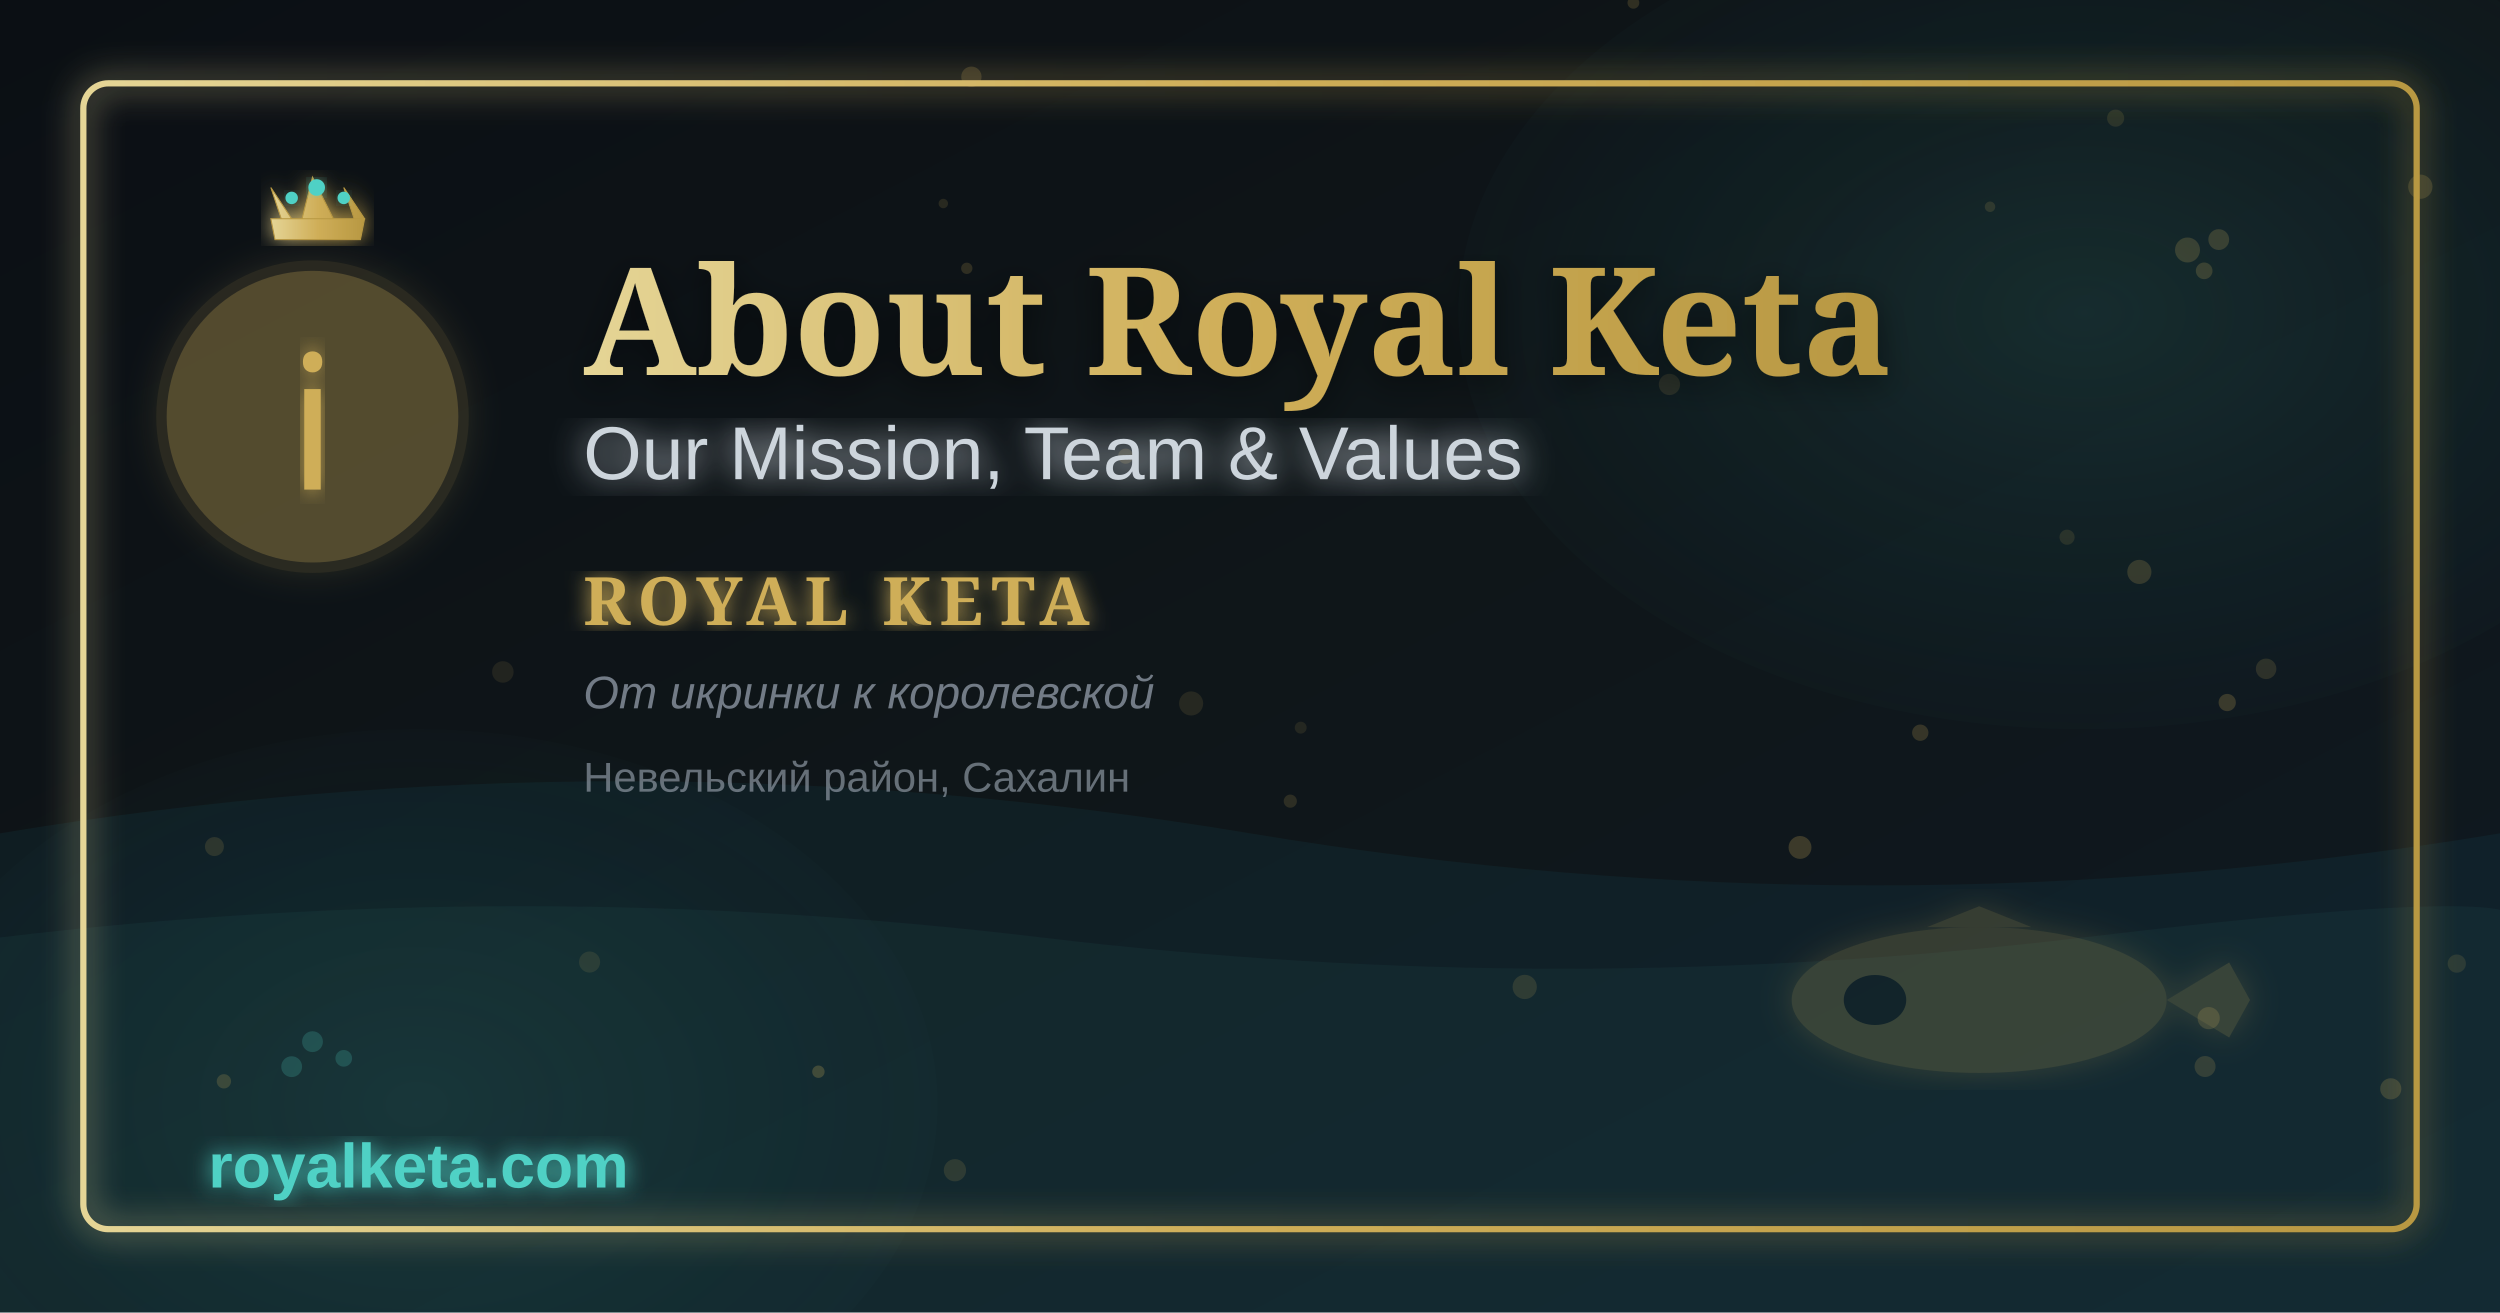
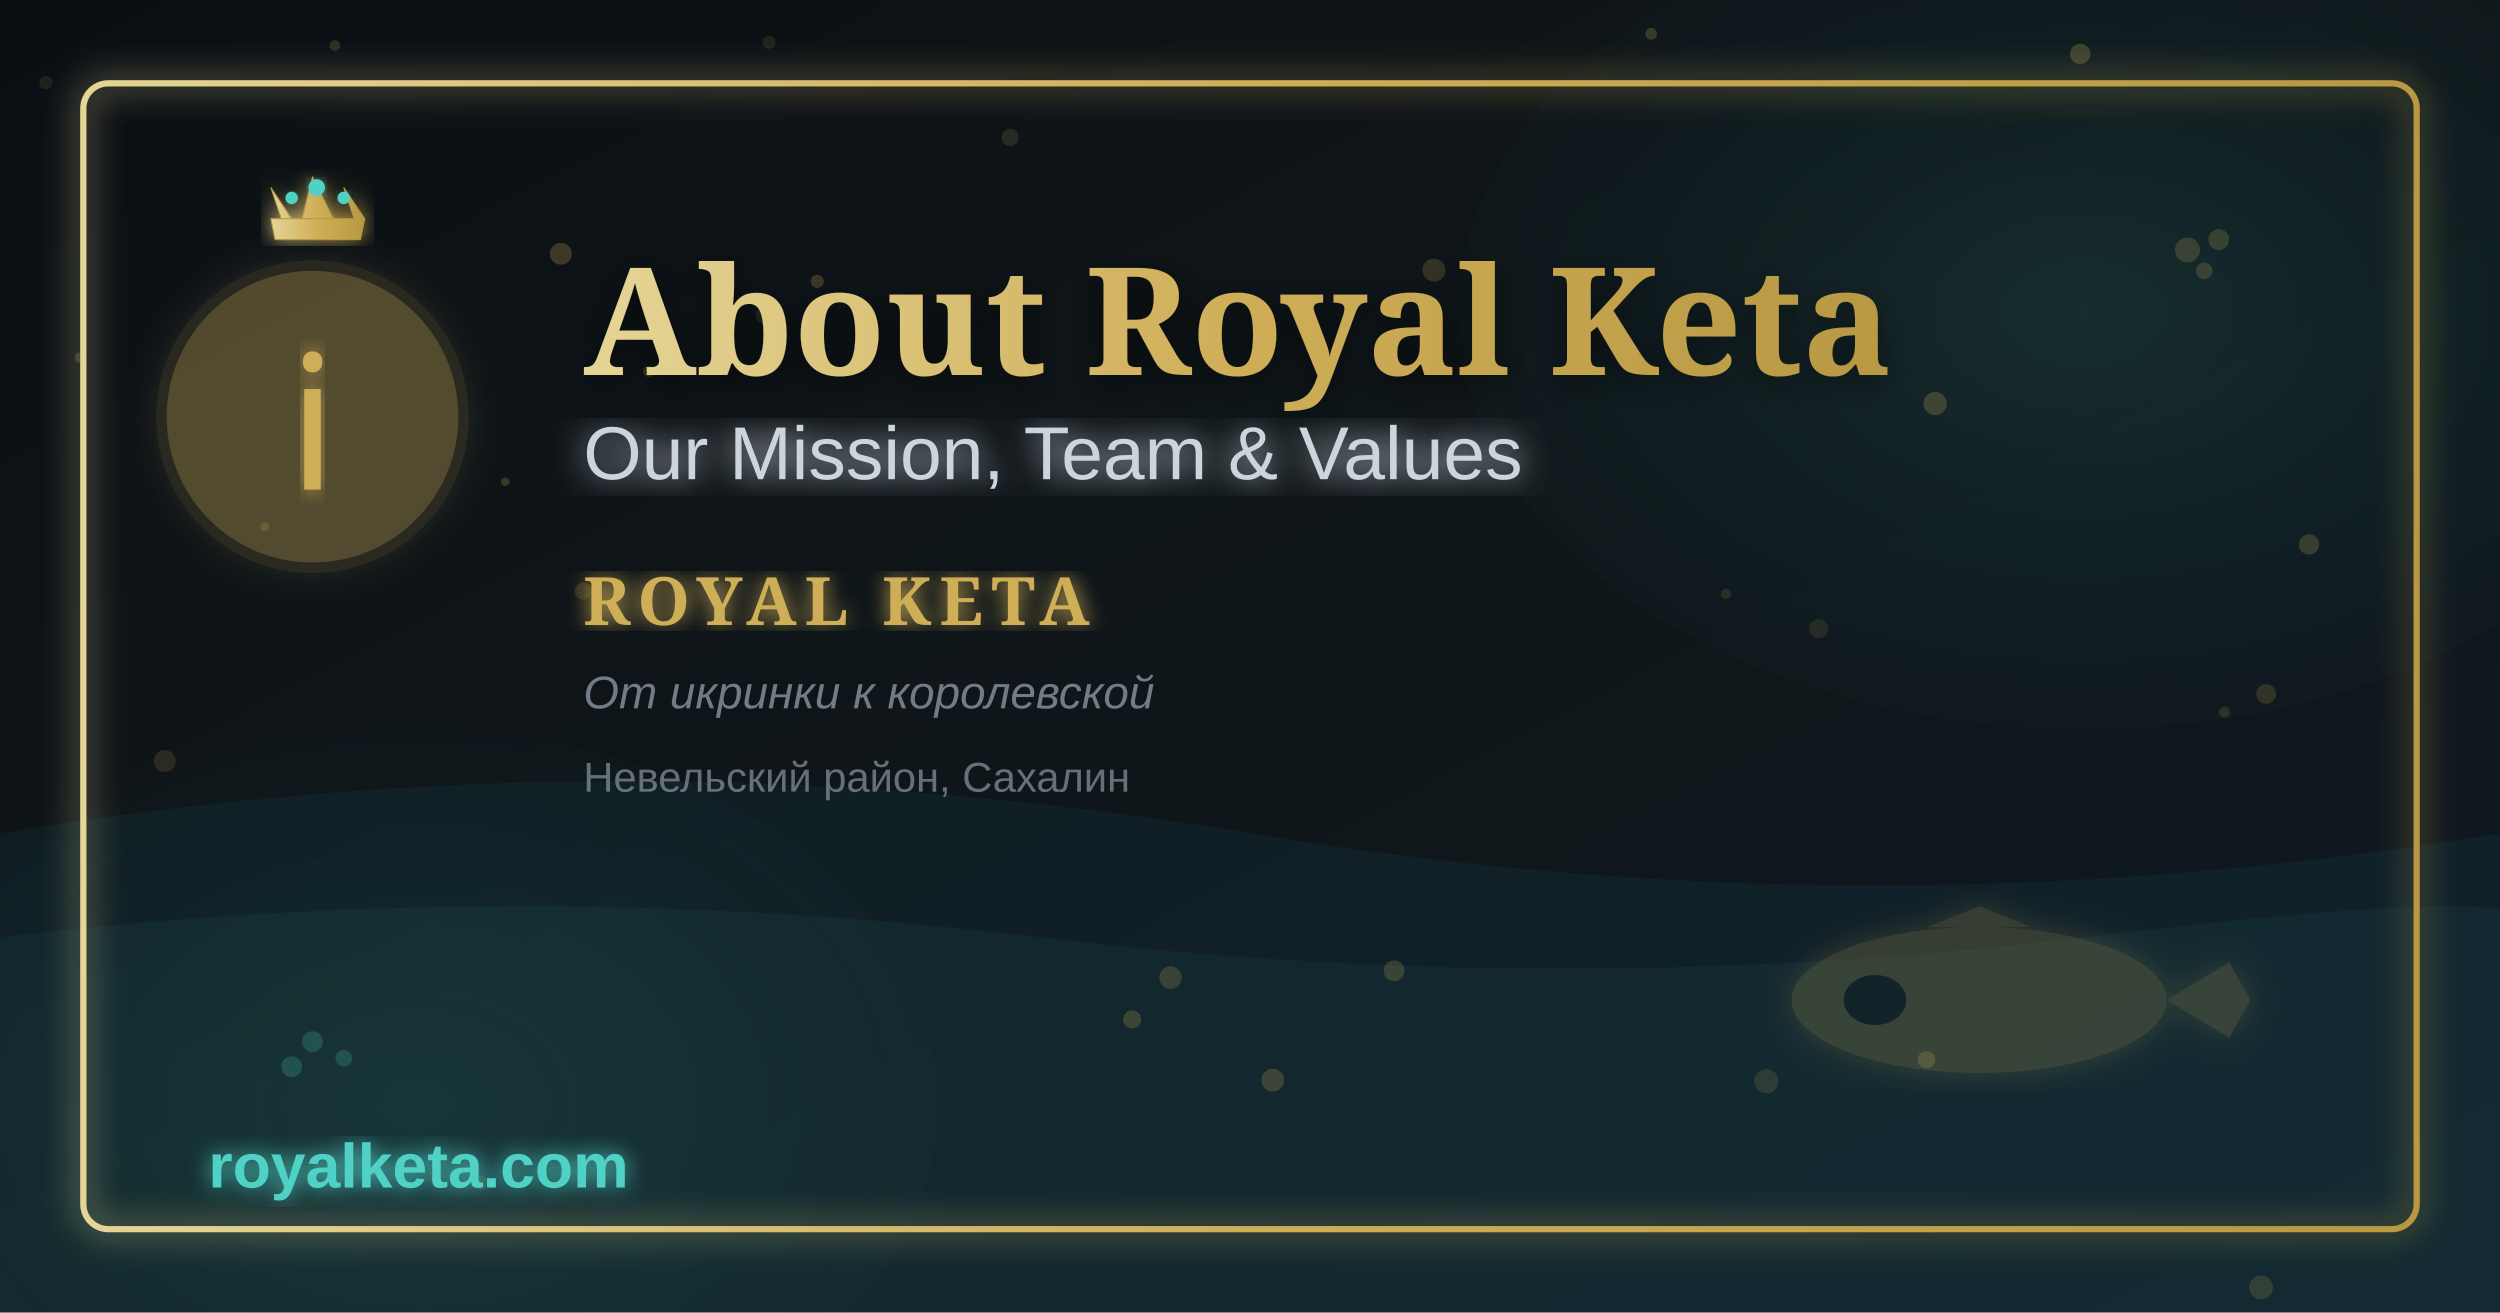
<svg xmlns="http://www.w3.org/2000/svg" width="1200" height="630">
  <defs>
    <linearGradient id="bgGradient" x1="0%" y1="0%" x2="100%" y2="100%">
      <stop offset="0%" style="stop-color:#0B0F14;stop-opacity:1" />
      <stop offset="50%" style="stop-color:#0F1619;stop-opacity:1" />
      <stop offset="100%" style="stop-color:#0F1922;stop-opacity:1" />
    </linearGradient>
    <linearGradient id="goldGradient" x1="0%" y1="0%" x2="100%" y2="0%">
      <stop offset="0%" style="stop-color:#E5D596;stop-opacity:1" />
      <stop offset="50%" style="stop-color:#CFAE58;stop-opacity:1" />
      <stop offset="100%" style="stop-color:#B89842;stop-opacity:1" />
    </linearGradient>
    <radialGradient id="oceanGradient" cx="50%" cy="50%" r="50%">
      <stop offset="0%" style="stop-color:#4FD1C5;stop-opacity:0.3" />
      <stop offset="100%" style="stop-color:#1E90A0;stop-opacity:0.05" />
    </radialGradient>
    <filter id="glow">
      <feGaussianBlur stdDeviation="5" result="coloredBlur" />
      <feMerge>
        <feMergeNode in="coloredBlur" />
        <feMergeNode in="SourceGraphic" />
      </feMerge>
    </filter>
    <filter id="softGlow">
      <feGaussianBlur stdDeviation="8" result="coloredBlur" />
      <feMerge>
        <feMergeNode in="coloredBlur" />
        <feMergeNode in="SourceGraphic" />
      </feMerge>
    </filter>
    <filter id="shadow">
      <feDropShadow dx="0" dy="4" stdDeviation="8" flood-color="#000000" flood-opacity="0.5" />
    </filter>
  </defs>
  <rect width="1200" height="630" fill="url(#bgGradient)" />
  <ellipse cx="1000" cy="150" rx="300" ry="200" fill="url(#oceanGradient)" opacity="0.4" />
  <ellipse cx="200" cy="530" rx="250" ry="180" fill="url(#oceanGradient)" opacity="0.3" />
  <path d="M 0 400 Q 300 350 600 400 T 1200 400 L 1200 630 L 0 630 Z" fill="#1E90A0" opacity="0.08" />
  <path d="M 0 450 Q 250 420 500 450 T 1000 450 T 1200 450 L 1200 630 L 0 630 Z" fill="#4FD1C5" opacity="0.05" />
-   <circle cx="107.472" cy="519.03" r="3.439" fill="#CFAE58" opacity="0.198" />
-   <circle cx="1026.895" cy="274.513" r="5.802" fill="#CFAE58" opacity="0.192" />
-   <circle cx="1060.168" cy="488.705" r="5.33" fill="#CFAE58" opacity="0.189" />
-   <circle cx="921.729" cy="351.699" r="3.917" fill="#CFAE58" opacity="0.206" />
-   <circle cx="801.335" cy="184.531" r="5.113" fill="#CFAE58" opacity="0.136" />
-   <circle cx="784.032" cy="1.346" r="2.834" fill="#CFAE58" opacity="0.173" />
-   <circle cx="1015.502" cy="56.705" r="4.116" fill="#CFAE58" opacity="0.13" />
-   <circle cx="619.348" cy="384.562" r="3.16" fill="#CFAE58" opacity="0.159" />
-   <circle cx="466.269" cy="36.831" r="4.878" fill="#CFAE58" opacity="0.196" />
-   <circle cx="452.788" cy="97.691" r="2.259" fill="#CFAE58" opacity="0.142" />
-   <circle cx="1179.26" cy="462.528" r="4.387" fill="#CFAE58" opacity="0.132" />
-   <circle cx="458.365" cy="561.717" r="5.338" fill="#CFAE58" opacity="0.145" />
-   <circle cx="992.185" cy="257.862" r="3.635" fill="#CFAE58" opacity="0.128" />
-   <circle cx="1161.756" cy="89.619" r="5.84" fill="#CFAE58" opacity="0.188" />
-   <circle cx="1058.428" cy="511.924" r="5.044" fill="#CFAE58" opacity="0.173" />
-   <circle cx="1147.572" cy="522.634" r="5.078" fill="#CFAE58" opacity="0.207" />
-   <circle cx="241.369" cy="322.535" r="5.169" fill="#CFAE58" opacity="0.102" />
-   <circle cx="955.21" cy="99.253" r="2.505" fill="#CFAE58" opacity="0.147" />
-   <circle cx="540.338" cy="218.967" r="3.648" fill="#CFAE58" opacity="0.177" />
-   <circle cx="571.741" cy="337.661" r="5.781" fill="#CFAE58" opacity="0.123" />
-   <circle cx="102.924" cy="406.349" r="4.557" fill="#CFAE58" opacity="0.151" />
-   <circle cx="282.998" cy="461.782" r="5.06" fill="#CFAE58" opacity="0.124" />
-   <circle cx="731.866" cy="473.734" r="5.825" fill="#CFAE58" opacity="0.149" />
-   <circle cx="1087.728" cy="321.037" r="4.92" fill="#CFAE58" opacity="0.157" />
-   <circle cx="1069.068" cy="337.219" r="4.148" fill="#CFAE58" opacity="0.217" />
-   <circle cx="440.51" cy="296.188" r="4.409" fill="#CFAE58" opacity="0.105" />
-   <circle cx="392.833" cy="514.422" r="2.975" fill="#CFAE58" opacity="0.245" />
-   <circle cx="624.342" cy="349.275" r="2.853" fill="#CFAE58" opacity="0.111" />
-   <circle cx="864.005" cy="406.771" r="5.497" fill="#CFAE58" opacity="0.232" />
-   <circle cx="464.054" cy="128.795" r="2.72" fill="#CFAE58" opacity="0.172" />
+   <circle cx="311.323" cy="178.189" r="2.679" fill="#CFAE58" opacity="0.21" />
+   <circle cx="38.358" cy="171.696" r="2.474" fill="#CFAE58" opacity="0.201" />
+   <circle cx="561.866" cy="469.27" r="5.413" fill="#CFAE58" opacity="0.196" />
+   <circle cx="872.946" cy="301.757" r="4.567" fill="#CFAE58" opacity="0.119" />
+   <circle cx="160.762" cy="21.837" r="2.542" fill="#CFAE58" opacity="0.187" />
+   <circle cx="230.625" cy="567.79" r="3.367" fill="#CFAE58" opacity="0.121" />
+   <circle cx="1087.755" cy="333.109" r="4.744" fill="#CFAE58" opacity="0.179" />
+   <circle cx="369.118" cy="20.33" r="3.125" fill="#CFAE58" opacity="0.114" />
+   <circle cx="669.156" cy="465.976" r="4.989" fill="#CFAE58" opacity="0.21" />
+   <circle cx="1085.275" cy="617.947" r="5.742" fill="#CFAE58" opacity="0.167" />
+   <circle cx="366.832" cy="151.284" r="4.253" fill="#CFAE58" opacity="0.141" />
+   <circle cx="610.883" cy="518.455" r="5.464" fill="#CFAE58" opacity="0.222" />
+   <circle cx="242.556" cy="231.193" r="2.034" fill="#CFAE58" opacity="0.228" />
+   <circle cx="1067.806" cy="341.804" r="2.655" fill="#CFAE58" opacity="0.163" />
+   <circle cx="279.913" cy="283.722" r="4.034" fill="#CFAE58" opacity="0.16" />
+   <circle cx="924.712" cy="508.688" r="4.183" fill="#CFAE58" opacity="0.212" />
+   <circle cx="792.506" cy="16.227" r="2.826" fill="#CFAE58" opacity="0.225" />
+   <circle cx="392.276" cy="135.066" r="3.153" fill="#CFAE58" opacity="0.243" />
+   <circle cx="269.203" cy="121.795" r="5.271" fill="#CFAE58" opacity="0.25" />
+   <circle cx="928.84" cy="193.721" r="5.595" fill="#CFAE58" opacity="0.229" />
+   <circle cx="543.434" cy="489.308" r="4.319" fill="#CFAE58" opacity="0.215" />
+   <circle cx="998.525" cy="25.896" r="4.887" fill="#CFAE58" opacity="0.25" />
+   <circle cx="79.064" cy="365.313" r="5.283" fill="#CFAE58" opacity="0.149" />
+   <circle cx="1108.339" cy="261.331" r="4.891" fill="#CFAE58" opacity="0.213" />
+   <circle cx="847.85" cy="519.034" r="5.825" fill="#CFAE58" opacity="0.147" />
+   <circle cx="484.817" cy="65.911" r="4.154" fill="#CFAE58" opacity="0.144" />
+   <circle cx="828.522" cy="285.069" r="2.491" fill="#CFAE58" opacity="0.136" />
+   <circle cx="127.139" cy="252.834" r="2.113" fill="#CFAE58" opacity="0.195" />
+   <circle cx="688.28" cy="129.64" r="5.516" fill="#CFAE58" opacity="0.196" />
+   <circle cx="22.022" cy="39.655" r="3.191" fill="#CFAE58" opacity="0.113" />
  <rect x="40" y="40" width="1120" height="550" fill="none" stroke="url(#goldGradient)" stroke-width="3" rx="12" filter="url(#softGlow)" />
  <circle cx="150" cy="200" r="75" fill="#CFAE58" opacity="0.15" filter="url(#softGlow)" />
  <circle cx="150" cy="200" r="70" fill="#CFAE58" opacity="0.25" />
  <text x="150" y="235" font-size="90" text-anchor="middle" fill="#CFAE58" filter="url(#glow)">ℹ️</text>
  <g transform="translate(100, 70)">
    <path d="M 30 20 L 40 35 L 35 35 Z M 50 15 L 60 35 L 45 35 Z M 65 20 L 75 35 L 70 35 Z M 30 35 L 75 35 L 73 45 L 32 45 Z" fill="url(#goldGradient)" filter="url(#glow)" stroke="#B89842" stroke-width="0.5" />
    <circle cx="40" cy="25" r="3" fill="#4FD1C5" filter="url(#glow)" />
    <circle cx="52" cy="20" r="4" fill="#4FD1C5" filter="url(#glow)" />
    <circle cx="65" cy="25" r="3" fill="#4FD1C5" filter="url(#glow)" />
  </g>
  <text x="280" y="180" font-family="Georgia, serif" font-size="72" font-weight="bold" fill="url(#goldGradient)" filter="url(#shadow)">About Royal Keta</text>
  <text x="280" y="230" font-family="Arial, sans-serif" font-size="36" fill="#D6DEE6" opacity="0.95" filter="url(#softGlow)">Our Mission, Team &amp; Values</text>
  <text x="280" y="300" font-family="Georgia, serif" font-size="32" font-weight="bold" fill="#CFAE58" letter-spacing="4" filter="url(#glow)">ROYAL KETA</text>
  <text x="280" y="340" font-family="Arial, sans-serif" font-size="22" font-style="italic" fill="#8B95A1" opacity="0.8">От икринки к королевской</text>
  <text x="280" y="380" font-family="Arial, sans-serif" font-size="20" fill="#8B95A1" opacity="0.7">Невельский район, Сахалин</text>
  <text x="100" y="570" font-family="Arial, sans-serif" font-size="30" font-weight="bold" fill="#4FD1C5" filter="url(#glow)">royalketa.com</text>
  <g transform="translate(950, 480)" opacity="0.2" filter="url(#softGlow)">
    <ellipse cx="0" cy="0" rx="90" ry="35" fill="#CFAE58" />
    <path d="M 90 0 L 120 -18 L 130 0 L 120 18 Z" fill="#CFAE58" />
    <path d="M -25 -35 L 0 -45 L 25 -35 Z" fill="#CFAE58" />
    <ellipse cx="-50" cy="0" rx="15" ry="12" fill="#0B0F14" />
  </g>
  <g opacity="0.2">
    <circle cx="1050" cy="120" r="6" fill="#CFAE58" />
    <circle cx="1065" cy="115" r="5" fill="#CFAE58" />
    <circle cx="1058" cy="130" r="4" fill="#CFAE58" />
    <circle cx="150" cy="500" r="5" fill="#4FD1C5" />
    <circle cx="165" cy="508" r="4" fill="#4FD1C5" />
    <circle cx="140" cy="512" r="5" fill="#4FD1C5" />
  </g>
</svg>
